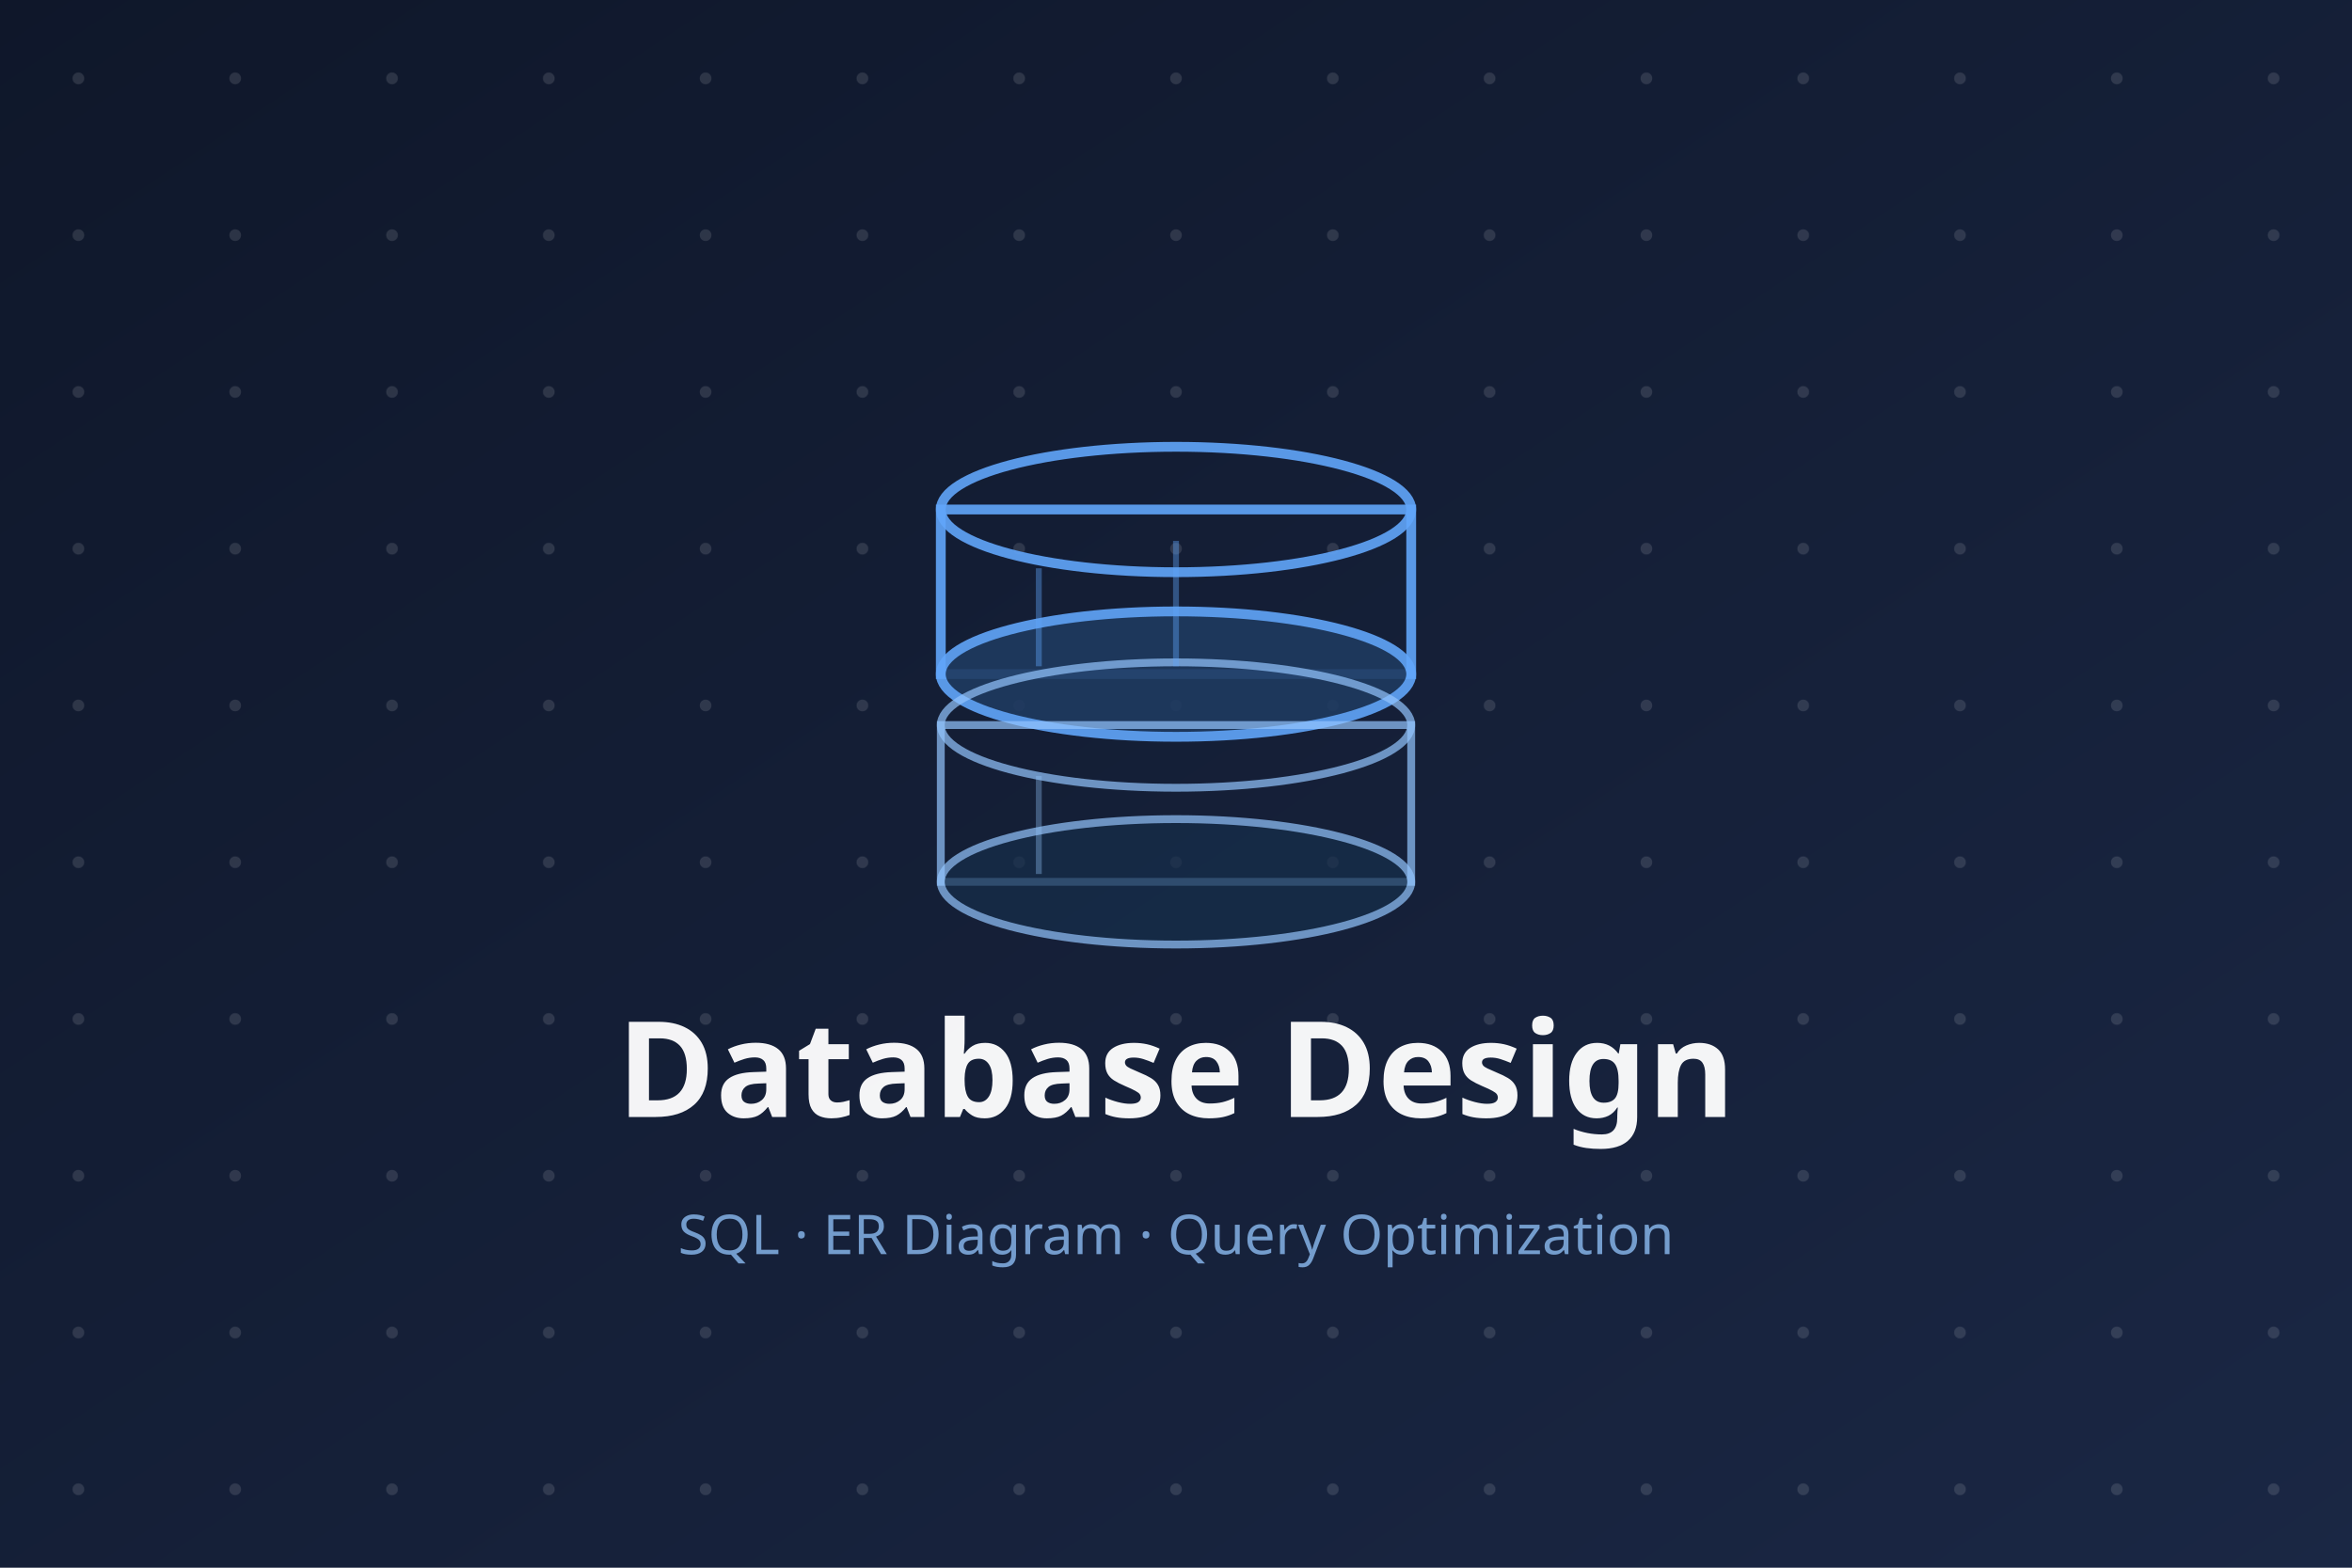
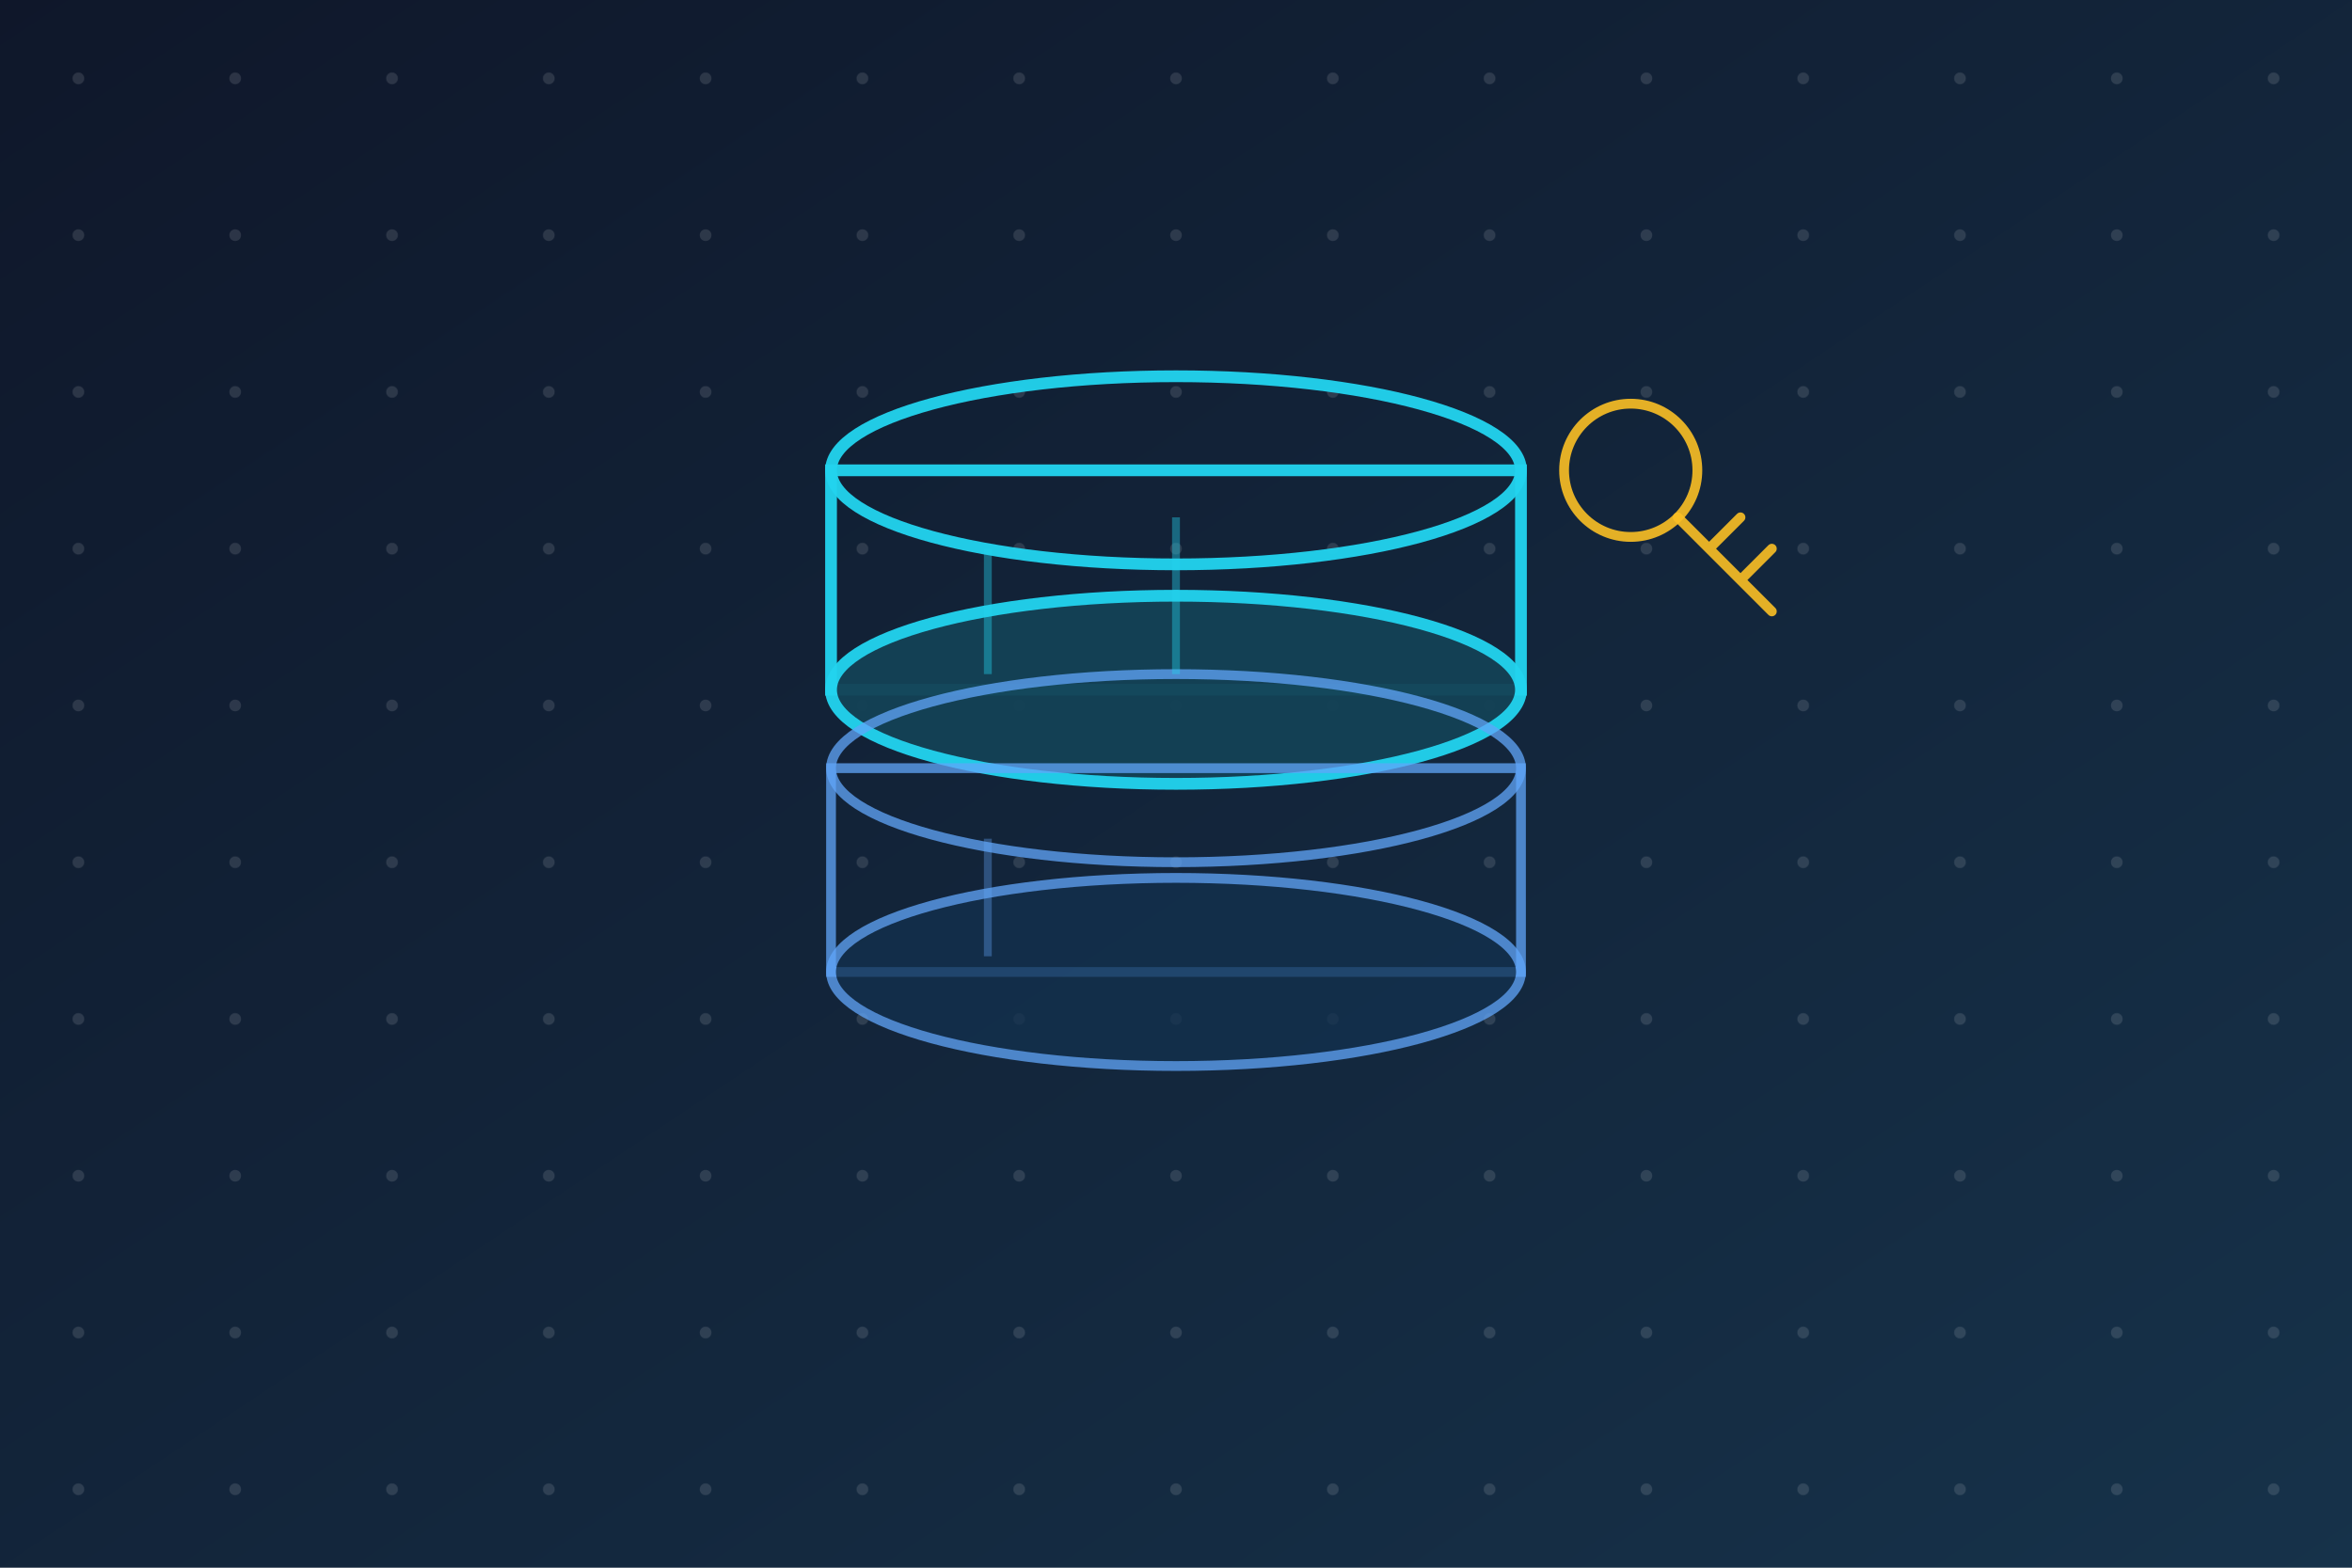
<svg xmlns="http://www.w3.org/2000/svg" width="600" height="400" viewBox="0 0 600 400">
  <defs>
    <linearGradient id="g" x1="0%" y1="0%" x2="100%" y2="100%">
      <stop offset="0%" style="stop-color:#0f172a" />
-       <stop offset="100%" style="stop-color:#1a2744" />
+       <stop offset="100%" style="stop-color:#16324a" />
    </linearGradient>
    <pattern id="dots" width="40" height="40" patternUnits="userSpaceOnUse">
      <circle cx="20" cy="20" r="1.5" fill="white" opacity="0.12" />
    </pattern>
  </defs>
  <rect width="600" height="400" fill="url(#g)" />
  <rect width="600" height="400" fill="url(#dots)" />
-   <ellipse cx="300" cy="130" rx="60" ry="16" fill="none" stroke="#60A5FA" stroke-width="2.5" opacity="0.9" />
-   <rect x="240" y="130" width="120" height="42" fill="none" stroke="#60A5FA" stroke-width="2.5" opacity="0.9" />
-   <ellipse cx="300" cy="172" rx="60" ry="16" fill="#1e3a5f" stroke="#60A5FA" stroke-width="2.5" opacity="0.9" />
-   <ellipse cx="300" cy="185" rx="60" ry="16" fill="none" stroke="#93C5FD" stroke-width="2" opacity="0.7" />
-   <rect x="240" y="185" width="120" height="40" fill="none" stroke="#93C5FD" stroke-width="2" opacity="0.7" />
-   <ellipse cx="300" cy="225" rx="60" ry="16" fill="#152d4a" stroke="#93C5FD" stroke-width="2" opacity="0.7" />
-   <line x1="265" y1="145" x2="265" y2="170" stroke="#60A5FA" stroke-width="1.5" opacity="0.4" />
-   <line x1="300" y1="138" x2="300" y2="170" stroke="#60A5FA" stroke-width="1.5" opacity="0.4" />
-   <line x1="265" y1="198" x2="265" y2="223" stroke="#93C5FD" stroke-width="1.5" opacity="0.35" />
-   <text x="300" y="285" font-family="system-ui,sans-serif" font-size="34" font-weight="800" fill="white" text-anchor="middle" opacity="0.95">Database Design</text>
-   <text x="300" y="320" font-family="system-ui,sans-serif" font-size="14" fill="#93C5FD" text-anchor="middle" opacity="0.75">SQL · ER Diagram · Query Optimization</text>
+   <ellipse cx="300" cy="120" rx="88" ry="24" fill="none" stroke="#22D3EE" stroke-width="3" opacity="0.95" />
+   <rect x="212" y="120" width="176" height="56" fill="none" stroke="#22D3EE" stroke-width="3" opacity="0.95" />
+   <ellipse cx="300" cy="176" rx="88" ry="24" fill="#134155" stroke="#22D3EE" stroke-width="3" opacity="0.95" />
+   <ellipse cx="300" cy="196" rx="88" ry="24" fill="none" stroke="#60A5FA" stroke-width="2.5" opacity="0.75" />
+   <rect x="212" y="196" width="176" height="52" fill="none" stroke="#60A5FA" stroke-width="2.5" opacity="0.75" />
+   <ellipse cx="300" cy="248" rx="88" ry="24" fill="#12304e" stroke="#60A5FA" stroke-width="2.5" opacity="0.75" />
+   <line x1="252" y1="140" x2="252" y2="172" stroke="#22D3EE" stroke-width="2" opacity="0.4" />
+   <line x1="300" y1="132" x2="300" y2="172" stroke="#22D3EE" stroke-width="2" opacity="0.4" />
+   <line x1="252" y1="214" x2="252" y2="244" stroke="#60A5FA" stroke-width="2" opacity="0.35" />
+   <circle cx="416" cy="120" r="17" fill="none" stroke="#FBBF24" stroke-width="2.5" opacity="0.9" />
+   <path d="M 428 132 L 452 156 M 444 148 l 8 -8 M 436 140 l 8 -8" stroke="#FBBF24" stroke-width="2.5" fill="none" opacity="0.9" stroke-linecap="round" />
</svg>
